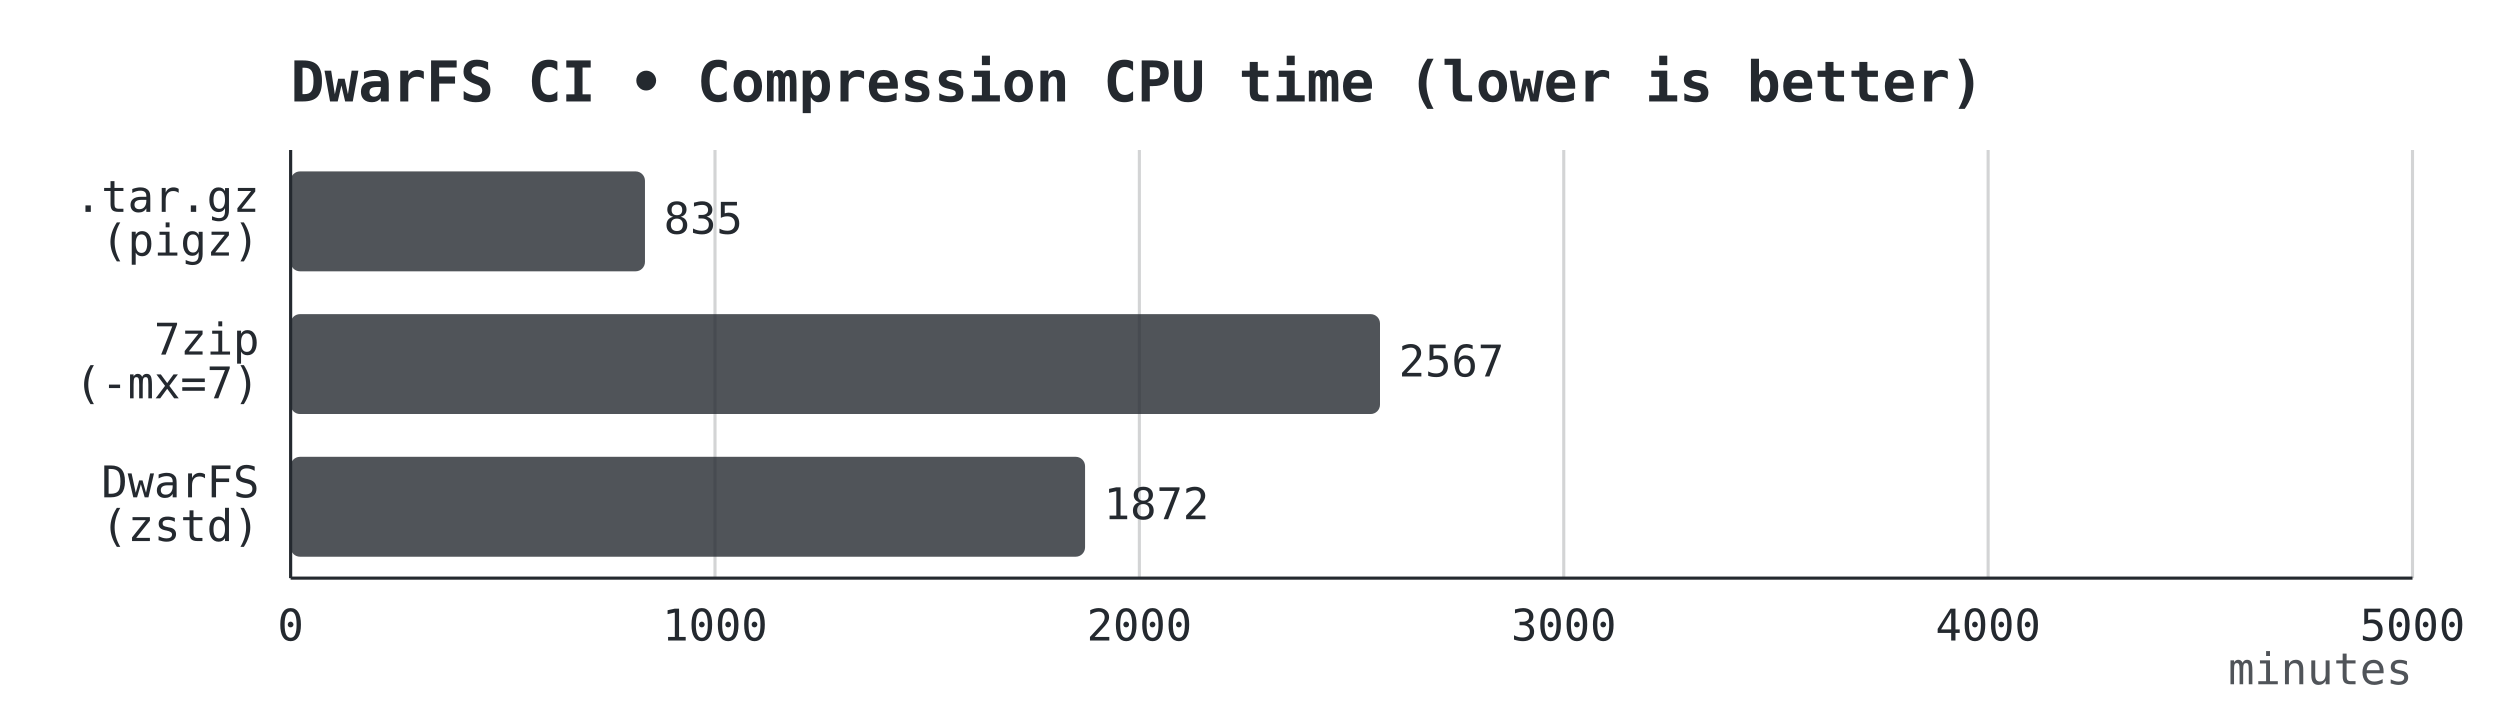
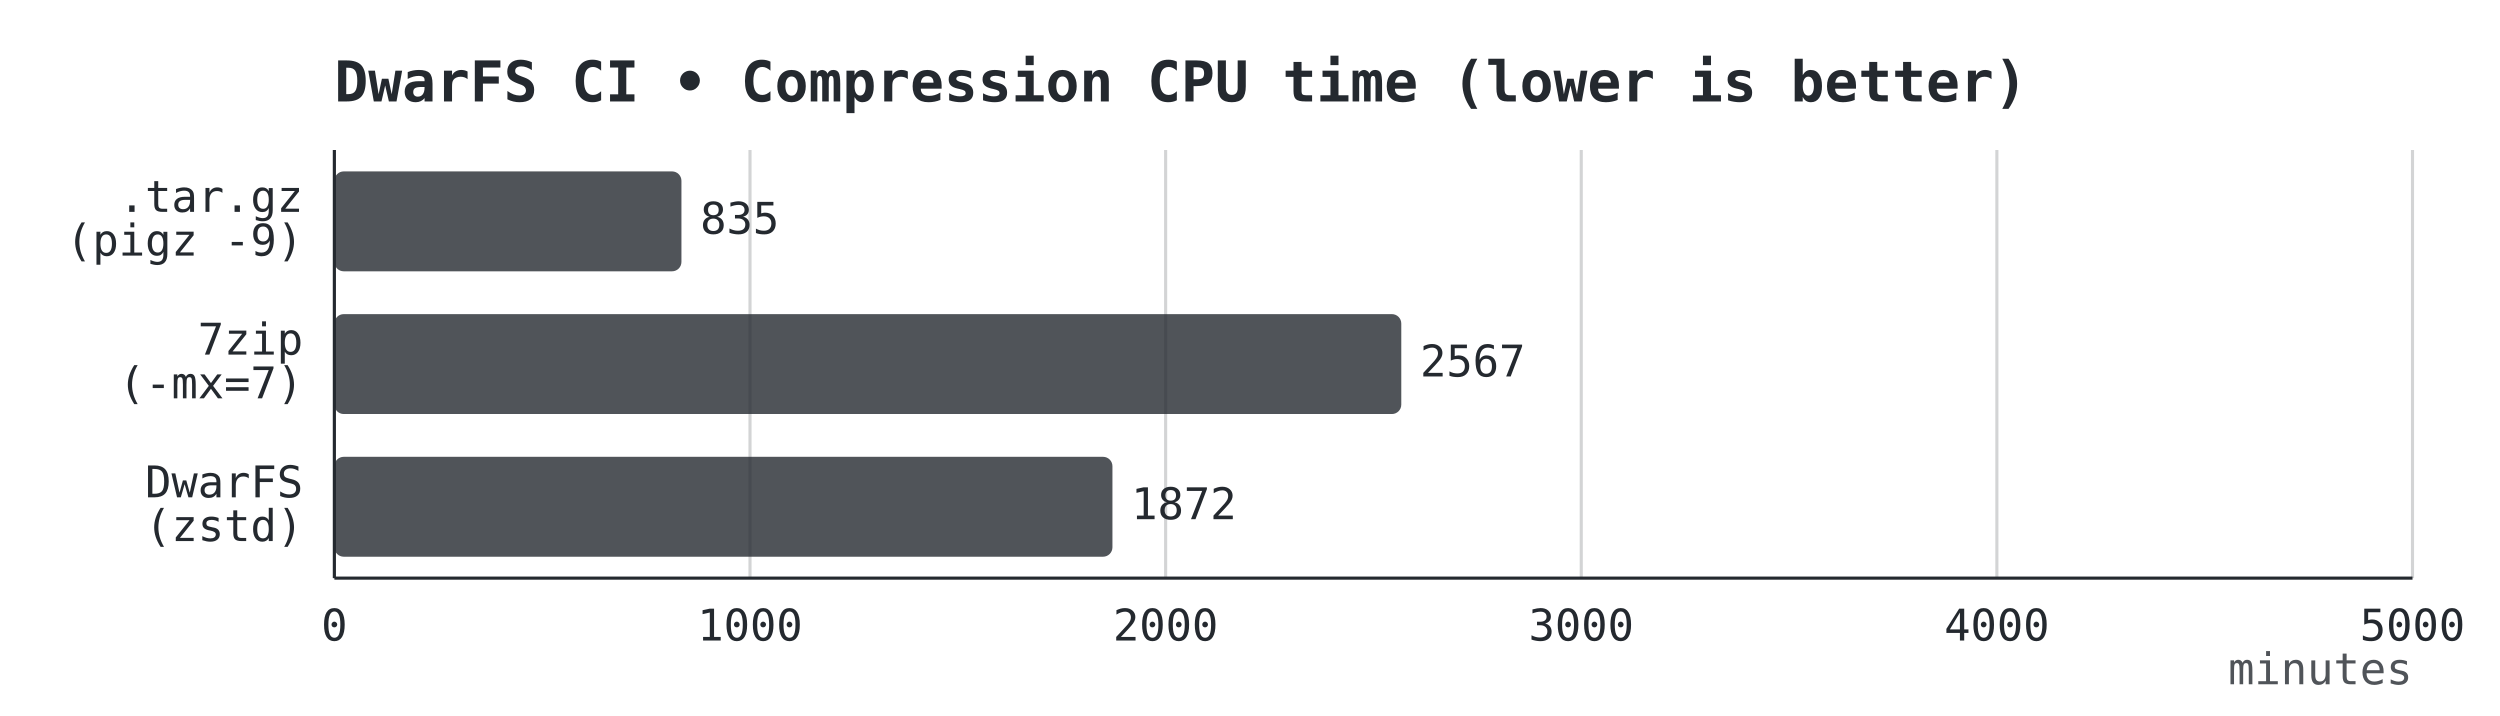
<svg xmlns="http://www.w3.org/2000/svg" width="800" height="229" viewBox="0 0 800 229" role="img" aria-label="DwarFS CI • Compression CPU time (lower is better)">
  <style>
    :root {
      color: var(--fgColor-default, #24292f);
      font-family: ui-monospace, SFMono-Regular, Menlo, Consolas, monospace;
    }
    @media (prefers-color-scheme: dark) {
      :root { color: var(--fgColor-default, #c9d1d9); }
    }
    .t { fill: currentColor; font-size: 14px; dominant-baseline: middle; }
    .title { font-weight: 600; font-size: 18px; dominant-baseline: hanging; }
    .axis { stroke: currentColor; stroke-width: 1; }
    .grid { stroke: currentColor; stroke-width: 1; opacity: .2; }
    .bar { fill: currentColor; opacity: .8; }
    .unit { opacity: .8; font-size: 14px; }
  </style>
  <rect x="0" y="0" width="800" height="229" fill="none" />
-   <text x="93" y="20" class="t title">DwarFS CI • Compression CPU time (lower is better)</text>
-   <line x1="93" y1="185" x2="772" y2="185" class="axis" />
-   <line x1="93" y1="48" x2="93" y2="185" class="axis" />
-   <line x1="93.00" y1="48" x2="93.00" y2="185" class="grid" />
-   <text x="93.00" y="201" class="t" text-anchor="middle">0</text>
-   <line x1="228.80" y1="48" x2="228.80" y2="185" class="grid" />
-   <text x="228.80" y="201" class="t" text-anchor="middle">1000</text>
-   <line x1="364.60" y1="48" x2="364.60" y2="185" class="grid" />
-   <text x="364.60" y="201" class="t" text-anchor="middle">2000</text>
-   <line x1="500.40" y1="48" x2="500.40" y2="185" class="grid" />
-   <text x="500.40" y="201" class="t" text-anchor="middle">3000</text>
-   <line x1="636.20" y1="48" x2="636.20" y2="185" class="grid" />
-   <text x="636.20" y="201" class="t" text-anchor="middle">4000</text>
+   <text x="107" y="20" class="t title">DwarFS CI • Compression CPU time (lower is better)</text>
+   <line x1="107" y1="185" x2="772" y2="185" class="axis" />
+   <line x1="107" y1="48" x2="107" y2="185" class="axis" />
+   <line x1="107.00" y1="48" x2="107.00" y2="185" class="grid" />
+   <text x="107.00" y="201" class="t" text-anchor="middle">0</text>
+   <line x1="240.00" y1="48" x2="240.00" y2="185" class="grid" />
+   <text x="240.00" y="201" class="t" text-anchor="middle">1000</text>
+   <line x1="373.00" y1="48" x2="373.00" y2="185" class="grid" />
+   <text x="373.00" y="201" class="t" text-anchor="middle">2000</text>
+   <line x1="506.00" y1="48" x2="506.00" y2="185" class="grid" />
+   <text x="506.00" y="201" class="t" text-anchor="middle">3000</text>
+   <line x1="639.00" y1="48" x2="639.00" y2="185" class="grid" />
+   <text x="639.00" y="201" class="t" text-anchor="middle">4000</text>
  <line x1="772.00" y1="48" x2="772.00" y2="185" class="grid" />
  <text x="772.00" y="201" class="t" text-anchor="middle">5000</text>
  <text x="772" y="215" class="t unit" text-anchor="end">minutes</text>
-   <rect class="bar" x="93.00" y="54.85" width="113.39" height="31.97" rx="3" ry="3" />
-   <text x="83.00" y="63.83" class="t" text-anchor="end">.tar.gz</text>
-   <text x="83.00" y="77.83" class="t" text-anchor="end">(pigz)</text>
-   <text x="212.39" y="70.83" class="t">835</text>
-   <rect class="bar" x="93.00" y="100.52" width="348.60" height="31.97" rx="3" ry="3" />
-   <text x="83.00" y="109.50" class="t" text-anchor="end">7zip</text>
-   <text x="83.00" y="123.50" class="t" text-anchor="end">(-mx=7)</text>
-   <text x="447.60" y="116.50" class="t">2567</text>
-   <rect class="bar" x="93.00" y="146.18" width="254.22" height="31.97" rx="3" ry="3" />
-   <text x="83.00" y="155.17" class="t" text-anchor="end">DwarFS</text>
-   <text x="83.00" y="169.17" class="t" text-anchor="end">(zstd)</text>
-   <text x="353.22" y="162.17" class="t">1872</text>
+   <rect class="bar" x="107.00" y="54.85" width="111.06" height="31.97" rx="3" ry="3" />
+   <text x="97.00" y="63.83" class="t" text-anchor="end">.tar.gz</text>
+   <text x="97.00" y="77.83" class="t" text-anchor="end">(pigz -9)</text>
+   <text x="224.06" y="70.83" class="t">835</text>
+   <rect class="bar" x="107.00" y="100.52" width="341.41" height="31.97" rx="3" ry="3" />
+   <text x="97.00" y="109.50" class="t" text-anchor="end">7zip</text>
+   <text x="97.00" y="123.50" class="t" text-anchor="end">(-mx=7)</text>
+   <text x="454.41" y="116.50" class="t">2567</text>
+   <rect class="bar" x="107.00" y="146.18" width="248.98" height="31.97" rx="3" ry="3" />
+   <text x="97.00" y="155.17" class="t" text-anchor="end">DwarFS</text>
+   <text x="97.00" y="169.17" class="t" text-anchor="end">(zstd)</text>
+   <text x="361.98" y="162.17" class="t">1872</text>
</svg>
